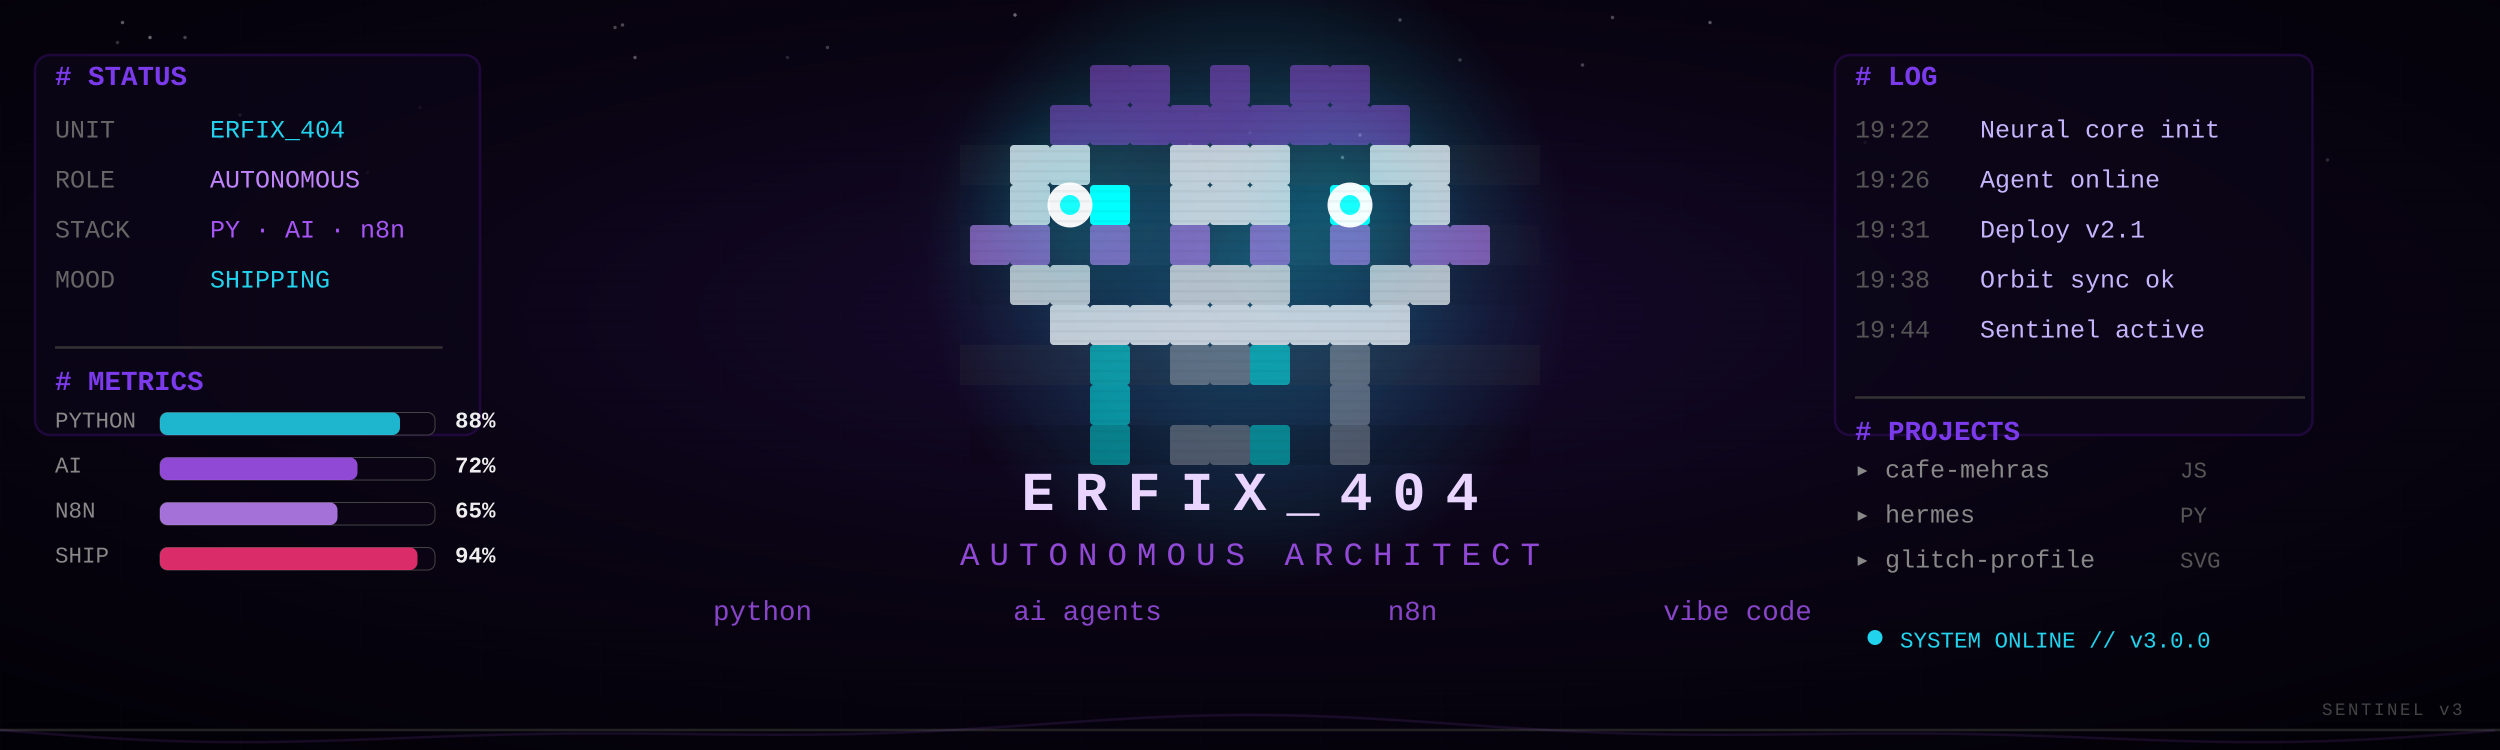
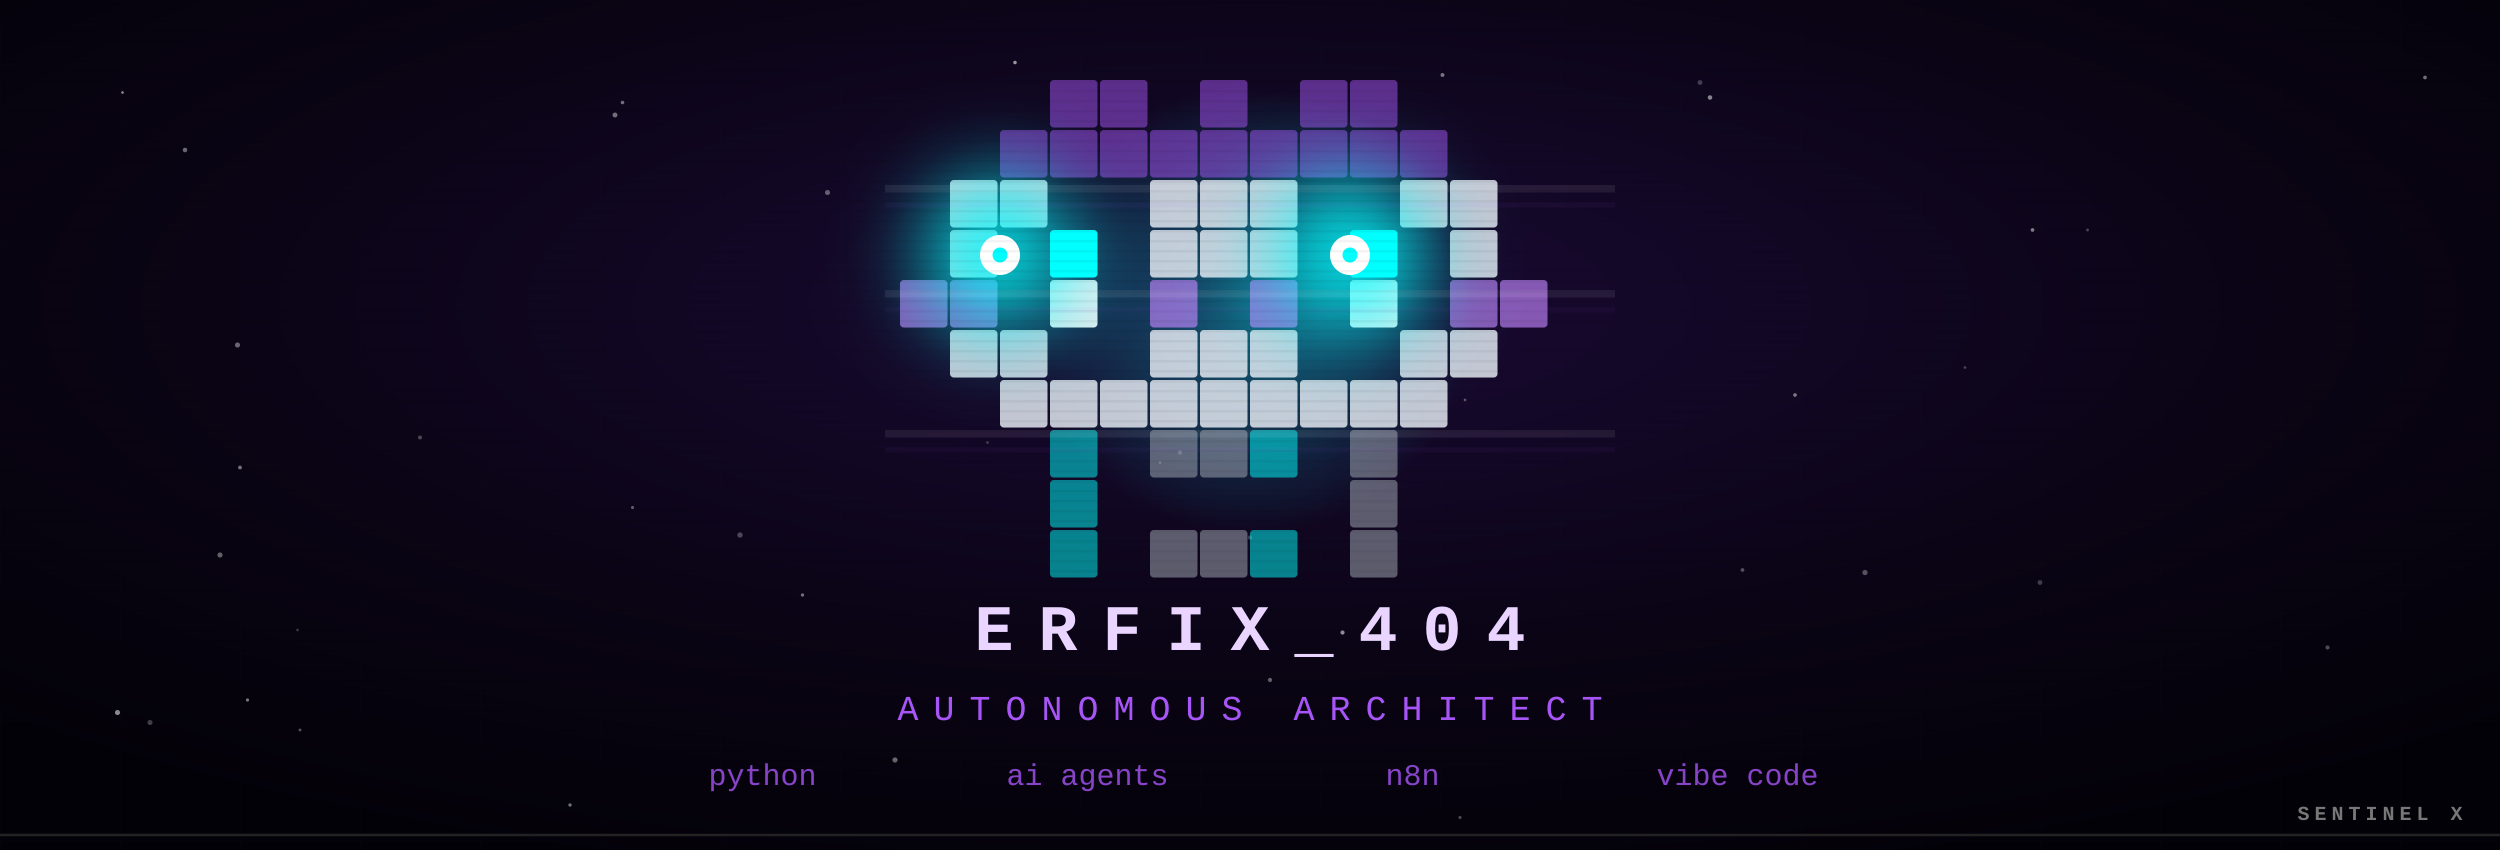
- <svg xmlns="http://www.w3.org/2000/svg" width="1000" height="300" viewBox="0 0 1000 300">
+ <svg xmlns="http://www.w3.org/2000/svg" width="1000" height="340" viewBox="0 0 1000 340">
  <defs>
-     <radialGradient id="bg" cx="50%" cy="42%" r="70%">
-       <stop offset="0%" stop-color="#180a30" />
-       <stop offset="50%" stop-color="#0a0414" />
+     <radialGradient id="bg" cx="50%" cy="36%" r="70%">
+       <stop offset="0%" stop-color="#1a0a35" />
+       <stop offset="60%" stop-color="#0a0414" />
      <stop offset="100%" stop-color="#030108" />
    </radialGradient>
    <radialGradient id="eg" cx="50%" cy="50%" r="50%">
-       <stop offset="0%" stop-color="#00ffff" stop-opacity="0.3" />
+       <stop offset="0%" stop-color="#00ffff" stop-opacity="0.35" />
      <stop offset="100%" stop-color="#00ffff" stop-opacity="0" />
    </radialGradient>
-     <filter id="bgf" x="-80%" y="-80%" width="260%" height="260%">
-       <feGaussianBlur in="SourceGraphic" stdDeviation="20" />
+     <filter id="gf" x="-80%" y="-80%" width="260%" height="260%">
+       <feGaussianBlur in="SourceGraphic" stdDeviation="18" />
    </filter>
    <pattern id="grd" width="48" height="48" patternUnits="userSpaceOnUse">
-       <path d="M 48 0 L 0 0 0 48" fill="none" stroke="#a855f7" stroke-width="0.25" opacity="0.02" />
+       <path d="M 48 0 L 0 0 0 48" fill="none" stroke="#a855f7" stroke-width="0.3" opacity="0.02" />
    </pattern>
+     <style>
+     @keyframes fp {0%,100%{opacity:0.2}50%{opacity:0.4}}
+     @keyframes g1 {0%,92%,100%{transform:translate(0,0);opacity:0.1}94%{transform:translate(3px,0);opacity:0.2}96%{transform:translate(-2px,0);opacity:0.07}98%{transform:translate(1px,0);opacity:0.15}}
+     @keyframes g2 {0%,88%,100%{transform:translate(0,0);opacity:0.08}90%{transform:translate(-4px,1px);opacity:0.18}92%{transform:translate(2px,-1px);opacity:0.05}95%{transform:translate(-1px,0);opacity:0.14}}
+     @keyframes ep {0%,100%{transform:scale(1);opacity:0.15}50%{transform:scale(1.15);opacity:0.3}}
+     @keyframes egl {0%,100%{transform:scale(1);opacity:0.85}50%{transform:scale(1.12);opacity:1}}
+     @keyframes fk {0%,100%{opacity:1}50%{opacity:0.96}}
+     @keyframes tg {0%,100%{opacity:0.7}50%{opacity:1}}
+     .fk{animation:fk 0.08s infinite}
+     .ep{animation:ep 2.2s ease-in-out infinite;transform-origin:center}
+     .egl{animation:egl 2.2s ease-in-out infinite;transform-origin:center}
+     .tg{animation:tg 3s ease-in-out infinite}
+   </style>
+   </defs>
+   <rect width="1000" height="340" fill="url(#bg)" />
+   <circle class="fk" cx="331" cy="77" r="1.023" fill="#fff" opacity="0.358" />
+   <circle class="fk" cx="49" cy="37" r="0.548" fill="#fff" opacity="0.529" />
+   <circle class="fk" cx="96" cy="187" r="0.77" fill="#fff" opacity="0.433" />
+   <circle class="fk" cx="931" cy="259" r="0.83" fill="#fff" opacity="0.286" />
+   <circle class="fk" cx="88" cy="222" r="1.03" fill="#fff" opacity="0.367" />
+   <circle class="fk" cx="246" cy="46" r="0.992" fill="#fff" opacity="0.42" />
+   <circle class="fk" cx="60" cy="289" r="1.018" fill="#fff" opacity="0.25" />
+   <circle class="fk" cx="228" cy="322" r="0.667" fill="#fff" opacity="0.451" />
+   <circle class="fk" cx="970" cy="31" r="0.749" fill="#fff" opacity="0.431" />
+   <circle class="fk" cx="406" cy="25" r="0.715" fill="#fff" opacity="0.591" />
+   <circle class="fk" cx="47" cy="285" r="1.031" fill="#fff" opacity="0.543" />
+   <circle class="fk" cx="296" cy="214" r="1.075" fill="#fff" opacity="0.258" />
+   <circle class="fk" cx="120" cy="292" r="0.591" fill="#fff" opacity="0.323" />
+   <circle class="fk" cx="835" cy="92" r="0.606" fill="#fff" opacity="0.241" />
+   <circle class="fk" cx="584" cy="327" r="0.639" fill="#fff" opacity="0.275" />
+   <circle class="fk" cx="99" cy="280" r="0.64" fill="#fff" opacity="0.485" />
+   <circle class="fk" cx="577" cy="30" r="0.791" fill="#fff" opacity="0.448" />
+   <circle class="fk" cx="508" cy="272" r="0.853" fill="#fff" opacity="0.371" />
+   <circle class="fk" cx="321" cy="238" r="0.658" fill="#fff" opacity="0.434" />
+   <circle class="fk" cx="464" cy="185" r="0.502" fill="#fff" opacity="0.32" />
+   <circle class="fk" cx="813" cy="92" r="0.751" fill="#fff" opacity="0.48" />
+   <circle class="fk" cx="249" cy="41" r="0.722" fill="#fff" opacity="0.43" />
+   <circle class="fk" cx="537" cy="253" r="0.84" fill="#fff" opacity="0.55" />
+   <circle class="fk" cx="746" cy="229" r="1.072" fill="#fff" opacity="0.315" />
+   <circle class="fk" cx="74" cy="60" r="0.914" fill="#fff" opacity="0.405" />
+   <circle class="fk" cx="168" cy="175" r="0.809" fill="#fff" opacity="0.261" />
+   <circle class="fk" cx="500" cy="215" r="0.871" fill="#fff" opacity="0.216" />
+   <circle class="fk" cx="684" cy="39" r="0.906" fill="#fff" opacity="0.506" />
+   <circle class="fk" cx="586" cy="160" r="0.532" fill="#fff" opacity="0.336" />
+   <circle class="fk" cx="358" cy="304" r="1.04" fill="#fff" opacity="0.399" />
+   <circle class="fk" cx="816" cy="233" r="0.968" fill="#fff" opacity="0.228" />
+   <circle class="fk" cx="95" cy="138" r="1.025" fill="#fff" opacity="0.39" />
+   <circle class="fk" cx="680" cy="33" r="0.979" fill="#fff" opacity="0.224" />
+   <circle class="fk" cx="718" cy="158" r="0.735" fill="#fff" opacity="0.459" />
+   <circle class="fk" cx="697" cy="228" r="0.739" fill="#fff" opacity="0.314" />
+   <circle class="fk" cx="395" cy="177" r="0.562" fill="#fff" opacity="0.209" />
+   <circle class="fk" cx="472" cy="181" r="0.881" fill="#fff" opacity="0.267" />
+   <circle class="fk" cx="119" cy="252" r="0.537" fill="#fff" opacity="0.224" />
+   <circle class="fk" cx="786" cy="147" r="0.54" fill="#fff" opacity="0.252" />
+   <circle class="fk" cx="253" cy="203" r="0.625" fill="#fff" opacity="0.356" />
+   <rect width="1000" height="340" fill="url(#grd)" />
+   <circle class="ep fk" cx="500" cy="124" r="90" fill="url(#eg)" />
+   <rect class="fk" x="420" y="32" width="19" height="19" fill="#a855f7" opacity="0.5" rx="1.5" />
+   <rect class="fk" x="440" y="32" width="19" height="19" fill="#a855f7" opacity="0.5" rx="1.5" />
+   <rect class="fk" x="480" y="32" width="19" height="19" fill="#a855f7" opacity="0.5" rx="1.5" />
+   <rect class="fk" x="520" y="32" width="19" height="19" fill="#a855f7" opacity="0.5" rx="1.5" />
+   <rect class="fk" x="540" y="32" width="19" height="19" fill="#a855f7" opacity="0.5" rx="1.5" />
+   <rect class="fk" x="400" y="52" width="19" height="19" fill="#a855f7" opacity="0.5" rx="1.5" />
+   <rect class="fk" x="420" y="52" width="19" height="19" fill="#a855f7" opacity="0.5" rx="1.5" />
+   <rect class="fk" x="440" y="52" width="19" height="19" fill="#a855f7" opacity="0.5" rx="1.5" />
+   <rect class="fk" x="460" y="52" width="19" height="19" fill="#a855f7" opacity="0.5" rx="1.5" />
+   <rect class="fk" x="480" y="52" width="19" height="19" fill="#a855f7" opacity="0.5" rx="1.5" />
+   <rect class="fk" x="500" y="52" width="19" height="19" fill="#a855f7" opacity="0.5" rx="1.5" />
+   <rect class="fk" x="520" y="52" width="19" height="19" fill="#a855f7" opacity="0.5" rx="1.5" />
+   <rect class="fk" x="540" y="52" width="19" height="19" fill="#a855f7" opacity="0.5" rx="1.5" />
+   <rect class="fk" x="560" y="52" width="19" height="19" fill="#a855f7" opacity="0.5" rx="1.5" />
+   <rect class="fk" x="380" y="72" width="19" height="19" fill="#e2e8f0" opacity="0.85" rx="1.5" />
+   <rect class="fk" x="400" y="72" width="19" height="19" fill="#e2e8f0" opacity="0.85" rx="1.5" />
+   <rect class="fk" x="460" y="72" width="19" height="19" fill="#e2e8f0" opacity="0.85" rx="1.5" />
+   <rect class="fk" x="480" y="72" width="19" height="19" fill="#e2e8f0" opacity="0.85" rx="1.5" />
+   <rect class="fk" x="500" y="72" width="19" height="19" fill="#e2e8f0" opacity="0.85" rx="1.5" />
+   <rect class="fk" x="560" y="72" width="19" height="19" fill="#e2e8f0" opacity="0.85" rx="1.5" />
+   <rect class="fk" x="580" y="72" width="19" height="19" fill="#e2e8f0" opacity="0.85" rx="1.5" />
+   <rect class="fk" x="380" y="92" width="19" height="19" fill="#e2e8f0" opacity="0.85" rx="1.5" />
+   <rect class="fk" x="420" y="92" width="19" height="19" fill="#00ffff" opacity="1" rx="1.5" />
+   <rect class="fk" x="460" y="92" width="19" height="19" fill="#e2e8f0" opacity="0.85" rx="1.5" />
+   <rect class="fk" x="480" y="92" width="19" height="19" fill="#e2e8f0" opacity="0.85" rx="1.5" />
+   <rect class="fk" x="500" y="92" width="19" height="19" fill="#e2e8f0" opacity="0.85" rx="1.5" />
+   <rect class="fk" x="540" y="92" width="19" height="19" fill="#00ffff" opacity="1" rx="1.5" />
+   <rect class="fk" x="580" y="92" width="19" height="19" fill="#e2e8f0" opacity="0.85" rx="1.5" />
+   <rect class="fk" x="360" y="112" width="19" height="19" fill="#c084fc" opacity="0.65" rx="1.5" />
+   <rect class="fk" x="380" y="112" width="19" height="19" fill="#c084fc" opacity="0.65" rx="1.5" />
+   <rect class="fk" x="420" y="112" width="19" height="19" fill="#fff" opacity="0.9" rx="1.5" />
+   <rect class="fk" x="460" y="112" width="19" height="19" fill="#c084fc" opacity="0.65" rx="1.5" />
+   <rect class="fk" x="500" y="112" width="19" height="19" fill="#c084fc" opacity="0.65" rx="1.5" />
+   <rect class="fk" x="540" y="112" width="19" height="19" fill="#fff" opacity="0.9" rx="1.5" />
+   <rect class="fk" x="580" y="112" width="19" height="19" fill="#c084fc" opacity="0.65" rx="1.5" />
+   <rect class="fk" x="600" y="112" width="19" height="19" fill="#c084fc" opacity="0.65" rx="1.5" />
+   <rect class="fk" x="380" y="132" width="19" height="19" fill="#e2e8f0" opacity="0.85" rx="1.5" />
+   <rect class="fk" x="400" y="132" width="19" height="19" fill="#e2e8f0" opacity="0.85" rx="1.5" />
+   <rect class="fk" x="460" y="132" width="19" height="19" fill="#e2e8f0" opacity="0.85" rx="1.5" />
+   <rect class="fk" x="480" y="132" width="19" height="19" fill="#e2e8f0" opacity="0.85" rx="1.5" />
+   <rect class="fk" x="500" y="132" width="19" height="19" fill="#e2e8f0" opacity="0.85" rx="1.5" />
+   <rect class="fk" x="560" y="132" width="19" height="19" fill="#e2e8f0" opacity="0.85" rx="1.5" />
+   <rect class="fk" x="580" y="132" width="19" height="19" fill="#e2e8f0" opacity="0.85" rx="1.5" />
+   <rect class="fk" x="400" y="152" width="19" height="19" fill="#e2e8f0" opacity="0.85" rx="1.5" />
+   <rect class="fk" x="420" y="152" width="19" height="19" fill="#e2e8f0" opacity="0.85" rx="1.5" />
+   <rect class="fk" x="440" y="152" width="19" height="19" fill="#e2e8f0" opacity="0.85" rx="1.5" />
+   <rect class="fk" x="460" y="152" width="19" height="19" fill="#e2e8f0" opacity="0.85" rx="1.5" />
+   <rect class="fk" x="480" y="152" width="19" height="19" fill="#e2e8f0" opacity="0.85" rx="1.5" />
+   <rect class="fk" x="500" y="152" width="19" height="19" fill="#e2e8f0" opacity="0.85" rx="1.5" />
+   <rect class="fk" x="520" y="152" width="19" height="19" fill="#e2e8f0" opacity="0.85" rx="1.5" />
+   <rect class="fk" x="540" y="152" width="19" height="19" fill="#e2e8f0" opacity="0.85" rx="1.5" />
+   <rect class="fk" x="560" y="152" width="19" height="19" fill="#e2e8f0" opacity="0.85" rx="1.5" />
+   <rect class="fk" x="420" y="172" width="19" height="19" fill="#00ffff" opacity="0.5" rx="1.5" />
+   <rect class="fk" x="460" y="172" width="19" height="19" fill="#9ca3af" opacity="0.55" rx="1.5" />
+   <rect class="fk" x="480" y="172" width="19" height="19" fill="#9ca3af" opacity="0.55" rx="1.5" />
+   <rect class="fk" x="500" y="172" width="19" height="19" fill="#00ffff" opacity="0.5" rx="1.5" />
+   <rect class="fk" x="540" y="172" width="19" height="19" fill="#9ca3af" opacity="0.55" rx="1.5" />
+   <rect class="fk" x="420" y="192" width="19" height="19" fill="#00ffff" opacity="0.5" rx="1.5" />
+   <rect class="fk" x="540" y="192" width="19" height="19" fill="#9ca3af" opacity="0.55" rx="1.5" />
+   <rect class="fk" x="420" y="212" width="19" height="19" fill="#00ffff" opacity="0.5" rx="1.5" />
+   <rect class="fk" x="460" y="212" width="19" height="19" fill="#9ca3af" opacity="0.55" rx="1.5" />
+   <rect class="fk" x="480" y="212" width="19" height="19" fill="#9ca3af" opacity="0.55" rx="1.5" />
+   <rect class="fk" x="500" y="212" width="19" height="19" fill="#00ffff" opacity="0.5" rx="1.5" />
+   <rect class="fk" x="540" y="212" width="19" height="19" fill="#9ca3af" opacity="0.55" rx="1.5" />
+   <circle class="ep" cx="400" cy="102" r="28" fill="#00ffff" filter="url(#gf)" />
+   <circle class="egl" cx="400" cy="102" r="8" fill="#fff" />
+   <circle class="egl" cx="400" cy="102" r="3" fill="#00ffff" />
+   <circle class="ep" cx="540" cy="102" r="28" fill="#00ffff" filter="url(#gf)" />
+   <circle class="egl" cx="540" cy="102" r="8" fill="#fff" />
+   <circle class="egl" cx="540" cy="102" r="3" fill="#00ffff" />
+   <rect class="fk" x="354" y="74" width="292" height="3" fill="#fff" opacity="0.08" style="animation:g1 1.8s infinite" />
+   <rect class="fk" x="354" y="81" width="292" height="2" fill="#a855f7" opacity="0.05" style="animation:g2 2.0s infinite" />
+   <rect class="fk" x="354" y="116" width="292" height="3" fill="#fff" opacity="0.08" style="animation:g1 2.1s infinite" />
+   <rect class="fk" x="354" y="123" width="292" height="2" fill="#a855f7" opacity="0.05" style="animation:g2 2.4s infinite" />
+   <rect class="fk" x="354" y="172" width="292" height="3" fill="#fff" opacity="0.08" style="animation:g1 2.4s infinite" />
+   <rect class="fk" x="354" y="179" width="292" height="2" fill="#a855f7" opacity="0.05" style="animation:g2 2.8s infinite" />
+   <g class="fk">
    <pattern id="scn" width="4" height="4" patternUnits="userSpaceOnUse">
-       <rect width="4" height="1" fill="rgba(0,0,0,0.04)" />
+       <rect width="4" height="1" fill="#000" opacity="0.05" />
    </pattern>
-   </defs>
-   <rect width="1000" height="300" fill="url(#bg)" />
-   <circle cx="331" cy="19" r="0.7" fill="#fff" opacity="0.218" />
-   <circle cx="49" cy="9" r="0.7" fill="#fff" opacity="0.346" />
-   <circle cx="96" cy="46" r="0.7" fill="#fff" opacity="0.275" />
-   <circle cx="931" cy="64" r="0.7" fill="#fff" opacity="0.164" />
-   <circle cx="88" cy="55" r="0.7" fill="#fff" opacity="0.225" />
-   <circle cx="246" cy="11" r="0.7" fill="#fff" opacity="0.265" />
-   <circle cx="60" cy="15" r="0.7" fill="#fff" opacity="0.384" />
-   <circle cx="645" cy="7" r="0.7" fill="#fff" opacity="0.273" />
-   <circle cx="406" cy="6" r="0.7" fill="#fff" opacity="0.393" />
-   <circle cx="47" cy="17" r="0.7" fill="#fff" opacity="0.187" />
-   <circle cx="147" cy="69" r="0.7" fill="#fff" opacity="0.135" />
-   <circle cx="315" cy="23" r="0.7" fill="#fff" opacity="0.131" />
-   <circle cx="584" cy="24" r="0.7" fill="#fff" opacity="0.212" />
-   <circle cx="560" cy="8" r="0.7" fill="#fff" opacity="0.269" />
-   <circle cx="633" cy="26" r="0.7" fill="#fff" opacity="0.249" />
-   <circle cx="544" cy="54" r="0.7" fill="#fff" opacity="0.333" />
-   <circle cx="476" cy="58" r="0.7" fill="#fff" opacity="0.208" />
-   <circle cx="254" cy="23" r="0.7" fill="#fff" opacity="0.31" />
-   <circle cx="249" cy="10" r="0.7" fill="#fff" opacity="0.272" />
-   <circle cx="537" cy="63" r="0.7" fill="#fff" opacity="0.363" />
-   <circle cx="746" cy="57" r="0.7" fill="#fff" opacity="0.186" />
-   <circle cx="74" cy="15" r="0.7" fill="#fff" opacity="0.254" />
-   <circle cx="168" cy="43" r="0.7" fill="#fff" opacity="0.146" />
-   <circle cx="500" cy="53" r="0.7" fill="#fff" opacity="0.112" />
-   <circle cx="684" cy="9" r="0.7" fill="#fff" opacity="0.329" />
-   <rect width="1000" height="300" fill="url(#grd)" />
-   <circle cx="500" cy="106" r="130" fill="url(#eg)" />
-   <circle cx="500" cy="106" r="90" fill="#a855f7" opacity="0.04" filter="url(#bgf)" />
-   <rect x="384" y="58" width="232" height="16" fill="#444" opacity="0.12" />
-   <rect x="384" y="90" width="232" height="16" fill="#444" opacity="0.06" />
-   <rect x="384" y="138" width="232" height="16" fill="#444" opacity="0.15" />
-   <rect x="436" y="26" width="16" height="16" fill="#a855f7" opacity="0.45" rx="1.5" />
-   <rect x="452" y="26" width="16" height="16" fill="#a855f7" opacity="0.45" rx="1.5" />
-   <rect x="484" y="26" width="16" height="16" fill="#a855f7" opacity="0.45" rx="1.5" />
-   <rect x="516" y="26" width="16" height="16" fill="#a855f7" opacity="0.45" rx="1.5" />
-   <rect x="532" y="26" width="16" height="16" fill="#a855f7" opacity="0.45" rx="1.5" />
-   <rect x="420" y="42" width="16" height="16" fill="#a855f7" opacity="0.45" rx="1.5" />
-   <rect x="436" y="42" width="16" height="16" fill="#a855f7" opacity="0.45" rx="1.5" />
-   <rect x="452" y="42" width="16" height="16" fill="#a855f7" opacity="0.45" rx="1.5" />
-   <rect x="468" y="42" width="16" height="16" fill="#a855f7" opacity="0.45" rx="1.5" />
-   <rect x="484" y="42" width="16" height="16" fill="#a855f7" opacity="0.45" rx="1.5" />
-   <rect x="500" y="42" width="16" height="16" fill="#a855f7" opacity="0.45" rx="1.5" />
-   <rect x="516" y="42" width="16" height="16" fill="#a855f7" opacity="0.45" rx="1.5" />
-   <rect x="532" y="42" width="16" height="16" fill="#a855f7" opacity="0.45" rx="1.5" />
-   <rect x="548" y="42" width="16" height="16" fill="#a855f7" opacity="0.45" rx="1.5" />
-   <rect x="404" y="58" width="16" height="16" fill="#e2e8f0" opacity="0.85" rx="1.5" />
-   <rect x="420" y="58" width="16" height="16" fill="#e2e8f0" opacity="0.85" rx="1.5" />
-   <rect x="468" y="58" width="16" height="16" fill="#e2e8f0" opacity="0.85" rx="1.5" />
-   <rect x="484" y="58" width="16" height="16" fill="#e2e8f0" opacity="0.85" rx="1.5" />
-   <rect x="500" y="58" width="16" height="16" fill="#e2e8f0" opacity="0.85" rx="1.5" />
-   <rect x="548" y="58" width="16" height="16" fill="#e2e8f0" opacity="0.85" rx="1.5" />
-   <rect x="564" y="58" width="16" height="16" fill="#e2e8f0" opacity="0.85" rx="1.5" />
-   <rect x="404" y="74" width="16" height="16" fill="#e2e8f0" opacity="0.85" rx="1.5" />
-   <rect x="436" y="74" width="16" height="16" fill="#00ffff" opacity="1.0" rx="1.5" />
-   <rect x="468" y="74" width="16" height="16" fill="#e2e8f0" opacity="0.85" rx="1.5" />
-   <rect x="484" y="74" width="16" height="16" fill="#e2e8f0" opacity="0.85" rx="1.5" />
-   <rect x="500" y="74" width="16" height="16" fill="#e2e8f0" opacity="0.85" rx="1.5" />
-   <rect x="532" y="74" width="16" height="16" fill="#00ffff" opacity="1.0" rx="1.5" />
-   <rect x="564" y="74" width="16" height="16" fill="#e2e8f0" opacity="0.85" rx="1.5" />
-   <rect x="388" y="90" width="16" height="16" fill="#c084fc" opacity="0.6" rx="1.5" />
-   <rect x="404" y="90" width="16" height="16" fill="#c084fc" opacity="0.6" rx="1.5" />
-   <rect x="436" y="90" width="16" height="16" fill="#c084fc" opacity="0.6" rx="1.5" />
-   <rect x="468" y="90" width="16" height="16" fill="#c084fc" opacity="0.6" rx="1.5" />
-   <rect x="500" y="90" width="16" height="16" fill="#c084fc" opacity="0.6" rx="1.5" />
-   <rect x="532" y="90" width="16" height="16" fill="#c084fc" opacity="0.6" rx="1.5" />
-   <rect x="564" y="90" width="16" height="16" fill="#c084fc" opacity="0.6" rx="1.5" />
-   <rect x="580" y="90" width="16" height="16" fill="#c084fc" opacity="0.6" rx="1.5" />
-   <rect x="404" y="106" width="16" height="16" fill="#e2e8f0" opacity="0.85" rx="1.5" />
-   <rect x="420" y="106" width="16" height="16" fill="#e2e8f0" opacity="0.85" rx="1.5" />
-   <rect x="468" y="106" width="16" height="16" fill="#e2e8f0" opacity="0.85" rx="1.5" />
-   <rect x="484" y="106" width="16" height="16" fill="#e2e8f0" opacity="0.85" rx="1.5" />
-   <rect x="500" y="106" width="16" height="16" fill="#e2e8f0" opacity="0.85" rx="1.5" />
-   <rect x="548" y="106" width="16" height="16" fill="#e2e8f0" opacity="0.85" rx="1.5" />
-   <rect x="564" y="106" width="16" height="16" fill="#e2e8f0" opacity="0.85" rx="1.5" />
-   <rect x="420" y="122" width="16" height="16" fill="#e2e8f0" opacity="0.85" rx="1.5" />
-   <rect x="436" y="122" width="16" height="16" fill="#e2e8f0" opacity="0.85" rx="1.5" />
-   <rect x="452" y="122" width="16" height="16" fill="#e2e8f0" opacity="0.85" rx="1.5" />
-   <rect x="468" y="122" width="16" height="16" fill="#e2e8f0" opacity="0.85" rx="1.5" />
-   <rect x="484" y="122" width="16" height="16" fill="#e2e8f0" opacity="0.85" rx="1.5" />
-   <rect x="500" y="122" width="16" height="16" fill="#e2e8f0" opacity="0.85" rx="1.5" />
-   <rect x="516" y="122" width="16" height="16" fill="#e2e8f0" opacity="0.85" rx="1.5" />
-   <rect x="532" y="122" width="16" height="16" fill="#e2e8f0" opacity="0.85" rx="1.5" />
-   <rect x="548" y="122" width="16" height="16" fill="#e2e8f0" opacity="0.85" rx="1.5" />
-   <rect x="436" y="138" width="16" height="16" fill="#00ffff" opacity="0.5" rx="1.5" />
-   <rect x="468" y="138" width="16" height="16" fill="#9ca3af" opacity="0.5" rx="1.5" />
-   <rect x="484" y="138" width="16" height="16" fill="#9ca3af" opacity="0.5" rx="1.5" />
-   <rect x="500" y="138" width="16" height="16" fill="#00ffff" opacity="0.5" rx="1.5" />
-   <rect x="532" y="138" width="16" height="16" fill="#9ca3af" opacity="0.5" rx="1.5" />
-   <rect x="436" y="154" width="16" height="16" fill="#00ffff" opacity="0.5" rx="1.5" />
-   <rect x="532" y="154" width="16" height="16" fill="#9ca3af" opacity="0.5" rx="1.5" />
-   <rect x="436" y="170" width="16" height="16" fill="#00ffff" opacity="0.5" rx="1.5" />
-   <rect x="468" y="170" width="16" height="16" fill="#9ca3af" opacity="0.5" rx="1.5" />
-   <rect x="484" y="170" width="16" height="16" fill="#9ca3af" opacity="0.5" rx="1.5" />
-   <rect x="500" y="170" width="16" height="16" fill="#00ffff" opacity="0.5" rx="1.5" />
-   <rect x="532" y="170" width="16" height="16" fill="#9ca3af" opacity="0.5" rx="1.5" />
-   <circle cx="428" cy="82" r="30" fill="#00ffff" opacity="0.18" filter="url(#bgf)" />
-   <circle cx="428" cy="82" r="9" fill="#fff" opacity="0.95" />
-   <circle cx="428" cy="82" r="4" fill="#00ffff" opacity="0.9" />
-   <circle cx="540" cy="82" r="30" fill="#00ffff" opacity="0.18" filter="url(#bgf)" />
-   <circle cx="540" cy="82" r="9" fill="#fff" opacity="0.95" />
-   <circle cx="540" cy="82" r="4" fill="#00ffff" opacity="0.9" />
-   <rect x="388" y="170" width="224" height="16" fill="#000" opacity="0.087" />
-   <rect x="388" y="106" width="224" height="16" fill="#000" opacity="0.072" />
-   <rect x="388" y="170" width="224" height="16" fill="#000" opacity="0.035" />
-   <rect width="1000" height="300" fill="url(#scn)" />
-   <rect x="14" y="22" width="178" height="152" rx="6" fill="#0c0518" stroke="#2a0a4e" stroke-width="1" opacity="0.7" />
-   <text x="22" y="34" font-family="'JetBrains Mono','Courier New',monospace" font-size="11" fill="#7c3aed" font-weight="bold"># STATUS</text>
-   <text x="22" y="55" font-family="'Courier New',monospace" font-size="10" fill="#666">UNIT</text>
-   <text x="84" y="55" font-family="'Courier New',monospace" font-size="10" fill="#22d3ee">ERFIX_404</text>
-   <text x="22" y="75" font-family="'Courier New',monospace" font-size="10" fill="#666">ROLE</text>
-   <text x="84" y="75" font-family="'Courier New',monospace" font-size="10" fill="#c084fc">AUTONOMOUS</text>
-   <text x="22" y="95" font-family="'Courier New',monospace" font-size="10" fill="#666">STACK</text>
-   <text x="84" y="95" font-family="'Courier New',monospace" font-size="10" fill="#a855f7">PY · AI · n8n</text>
-   <text x="22" y="115" font-family="'Courier New',monospace" font-size="10" fill="#666">MOOD</text>
-   <text x="84" y="115" font-family="'Courier New',monospace" font-size="10" fill="#22d3ee">SHIPPING</text>
-   <line x1="22" y1="139" x2="177" y2="139" stroke="#333" stroke-width="1" />
-   <text x="22" y="156" font-family="'JetBrains Mono','Courier New',monospace" font-size="11" fill="#7c3aed" font-weight="bold"># METRICS</text>
-   <text x="22" y="171" font-family="'Courier New',monospace" font-size="9" fill="#888">PYTHON</text>
-   <rect x="64" y="165" width="110" height="9" rx="3" fill="#0a0414" stroke="#444" stroke-width="0.4" />
-   <rect x="64" y="165" width="96" height="9" rx="3" fill="#22d3ee" opacity="0.85" />
-   <text x="182" y="171" font-family="'Courier New',monospace" font-size="9" fill="#eee" font-weight="bold">88%</text>
-   <text x="22" y="189" font-family="'Courier New',monospace" font-size="9" fill="#888">AI</text>
-   <rect x="64" y="183" width="110" height="9" rx="3" fill="#0a0414" stroke="#444" stroke-width="0.4" />
-   <rect x="64" y="183" width="79" height="9" rx="3" fill="#a855f7" opacity="0.85" />
-   <text x="182" y="189" font-family="'Courier New',monospace" font-size="9" fill="#eee" font-weight="bold">72%</text>
-   <text x="22" y="207" font-family="'Courier New',monospace" font-size="9" fill="#888">N8N</text>
-   <rect x="64" y="201" width="110" height="9" rx="3" fill="#0a0414" stroke="#444" stroke-width="0.4" />
-   <rect x="64" y="201" width="71" height="9" rx="3" fill="#c084fc" opacity="0.85" />
-   <text x="182" y="207" font-family="'Courier New',monospace" font-size="9" fill="#eee" font-weight="bold">65%</text>
-   <text x="22" y="225" font-family="'Courier New',monospace" font-size="9" fill="#888">SHIP</text>
-   <rect x="64" y="219" width="110" height="9" rx="3" fill="#0a0414" stroke="#444" stroke-width="0.4" />
-   <rect x="64" y="219" width="103" height="9" rx="3" fill="#ff3278" opacity="0.85" />
-   <text x="182" y="225" font-family="'Courier New',monospace" font-size="9" fill="#eee" font-weight="bold">94%</text>
-   <rect x="734" y="22" width="191" height="152" rx="6" fill="#0c0518" stroke="#2a0a4e" stroke-width="1" opacity="0.7" />
-   <text x="742" y="34" font-family="'JetBrains Mono','Courier New',monospace" font-size="11" fill="#7c3aed" font-weight="bold"># LOG</text>
-   <text x="742" y="55" font-family="'Courier New',monospace" font-size="10" fill="#555">19:22</text>
-   <text x="792" y="55" font-family="'Courier New',monospace" font-size="10" fill="#c4b5fd">Neural core init</text>
-   <text x="742" y="75" font-family="'Courier New',monospace" font-size="10" fill="#555">19:26</text>
-   <text x="792" y="75" font-family="'Courier New',monospace" font-size="10" fill="#c4b5fd">Agent online</text>
-   <text x="742" y="95" font-family="'Courier New',monospace" font-size="10" fill="#555">19:31</text>
-   <text x="792" y="95" font-family="'Courier New',monospace" font-size="10" fill="#c4b5fd">Deploy v2.1</text>
-   <text x="742" y="115" font-family="'Courier New',monospace" font-size="10" fill="#555">19:38</text>
-   <text x="792" y="115" font-family="'Courier New',monospace" font-size="10" fill="#c4b5fd">Orbit sync ok</text>
-   <text x="742" y="135" font-family="'Courier New',monospace" font-size="10" fill="#555">19:44</text>
-   <text x="792" y="135" font-family="'Courier New',monospace" font-size="10" fill="#c4b5fd">Sentinel active</text>
-   <line x1="742" y1="159" x2="922" y2="159" stroke="#333" stroke-width="1" />
-   <text x="742" y="176" font-family="'JetBrains Mono','Courier New',monospace" font-size="11" fill="#7c3aed" font-weight="bold"># PROJECTS</text>
-   <text x="742" y="191" font-family="'Courier New',monospace" font-size="10" fill="#888">▸ cafe-mehras</text>
-   <text x="872" y="191" font-family="'Courier New',monospace" font-size="9" fill="#555">JS</text>
-   <text x="742" y="209" font-family="'Courier New',monospace" font-size="10" fill="#888">▸ hermes</text>
-   <text x="872" y="209" font-family="'Courier New',monospace" font-size="9" fill="#555">PY</text>
-   <text x="742" y="227" font-family="'Courier New',monospace" font-size="10" fill="#888">▸ glitch-profile</text>
-   <text x="872" y="227" font-family="'Courier New',monospace" font-size="9" fill="#555">SVG</text>
-   <circle cx="750" cy="255" r="3" fill="#22d3ee" />
-   <text x="760" y="259" font-family="'Courier New',monospace" font-size="9" fill="#22d3ee">SYSTEM ONLINE // v3.0.0</text>
-   <text x="500" y="204" font-family="'JetBrains Mono','Courier New',monospace" font-size="22" fill="#e9d5ff" text-anchor="middle" font-weight="800" letter-spacing="8">ERFIX_404</text>
-   <text x="500" y="226" font-family="'Courier New',monospace" font-size="13" fill="#a855f7" text-anchor="middle" opacity="0.85" letter-spacing="4">AUTONOMOUS ARCHITECT</text>
-   <text x="305" y="248" font-family="'Courier New',monospace" font-size="11" fill="#a855f7" text-anchor="middle" opacity="0.8">python</text>
-   <text x="435" y="248" font-family="'Courier New',monospace" font-size="11" fill="#a855f7" text-anchor="middle" opacity="0.8">ai agents</text>
-   <text x="565" y="248" font-family="'Courier New',monospace" font-size="11" fill="#a855f7" text-anchor="middle" opacity="0.8">n8n</text>
-   <text x="695" y="248" font-family="'Courier New',monospace" font-size="11" fill="#a855f7" text-anchor="middle" opacity="0.8">vibe code</text>
-   <line x1="0" y1="292" x2="1000" y2="292" stroke="#222" stroke-width="1" />
-   <polyline points="0,292.0 2,292.163 4,292.326 6,292.489 8,292.651 10,292.813 12,292.973 14,293.132 16,293.29 18,293.447 20,293.601 22,293.754 24,293.904 26,294.053 28,294.199 30,294.342 32,294.482 34,294.62 36,294.754 38,294.886 40,295.014 42,295.138 44,295.259 46,295.376 48,295.489 50,295.598 52,295.703 54,295.804 56,295.9 58,295.993 60,296.08 62,296.164 64,296.242 66,296.317 68,296.386 70,296.451 72,296.511 74,296.566 76,296.616 78,296.662 80,296.703 82,296.739 84,296.77 86,296.797 88,296.819 90,296.836 92,296.849 94,296.857 96,296.86 98,296.859 100,296.854 102,296.845 104,296.831 106,296.813 108,296.791 110,296.766 112,296.736 114,296.703 116,296.666 118,296.626 120,296.583 122,296.536 124,296.487 126,296.434 128,296.379 130,296.322 132,296.261 134,296.199 136,296.135 138,296.068 140,296 142,295.93 144,295.859 146,295.786 148,295.713 150,295.638 152,295.562 154,295.486 156,295.41 158,295.333 160,295.256 162,295.179 164,295.102 166,295.025 168,294.949 170,294.874 172,294.799 174,294.725 176,294.653 178,294.581 180,294.511 182,294.442 184,294.374 186,294.308 188,294.244 190,294.182 192,294.122 194,294.064 196,294.008 198,293.954 200,293.902 202,293.853 204,293.806 206,293.761 208,293.719 210,293.68 212,293.643 214,293.609 216,293.577 218,293.548 220,293.521 222,293.497 224,293.476 226,293.457 228,293.44 230,293.427 232,293.415 234,293.406 236,293.4 238,293.395 240,293.393 242,293.394 244,293.396 246,293.4 248,293.406 250,293.414 252,293.424 254,293.435 256,293.448 258,293.462 260,293.478 262,293.495 264,293.513 266,293.531 268,293.551 270,293.571 272,293.591 274,293.613 276,293.634 278,293.655 280,293.676 282,293.697 284,293.718 286,293.738 288,293.758 290,293.777 292,293.795 294,293.812 296,293.827 298,293.841 300,293.854 302,293.865 304,293.875 306,293.882 308,293.887 310,293.891 312,293.892 314,293.89 316,293.886 318,293.88 320,293.87 322,293.858 324,293.843 326,293.825 328,293.804 330,293.78 332,293.752 334,293.721 336,293.687 338,293.65 340,293.608 342,293.564 344,293.516 346,293.464 348,293.409 350,293.35 352,293.287 354,293.221 356,293.151 358,293.078 360,293.001 362,292.921 364,292.837 366,292.75 368,292.659 370,292.566 372,292.469 374,292.368 376,292.265 378,292.159 380,292.049 382,291.938 384,291.823 386,291.706 388,291.586 390,291.464 392,291.34 394,291.214 396,291.086 398,290.956 400,290.824 402,290.692 404,290.557 406,290.422 408,290.286 410,290.149 412,290.011 414,289.874 416,289.735 418,289.597 420,289.459 422,289.321 424,289.184 426,289.047 428,288.911 430,288.777 432,288.643 434,288.511 436,288.381 438,288.252 440,288.125 442,288.001 444,287.879 446,287.759 448,287.642 450,287.528 452,287.417 454,287.309 456,287.204 458,287.103 460,287.006 462,286.912 464,286.823 466,286.737 468,286.656 470,286.579 472,286.506 474,286.438 476,286.374 478,286.315 480,286.261 482,286.212 484,286.168 486,286.129 488,286.095 490,286.066 492,286.042 494,286.024 496,286.011 498,286.003 500,286.0 502,286.003 504,286.011 506,286.024 508,286.042 510,286.066 512,286.095 514,286.129 516,286.168 518,286.212 520,286.261 522,286.315 524,286.374 526,286.438 528,286.506 530,286.579 532,286.656 534,286.737 536,286.823 538,286.912 540,287.006 542,287.103 544,287.204 546,287.309 548,287.417 550,287.528 552,287.642 554,287.759 556,287.879 558,288.001 560,288.125 562,288.252 564,288.381 566,288.511 568,288.643 570,288.777 572,288.911 574,289.047 576,289.184 578,289.321 580,289.459 582,289.597 584,289.735 586,289.874 588,290.011 590,290.149 592,290.286 594,290.422 596,290.557 598,290.692 600,290.824 602,290.956 604,291.086 606,291.214 608,291.34 610,291.464 612,291.586 614,291.706 616,291.823 618,291.938 620,292.049 622,292.159 624,292.265 626,292.368 628,292.469 630,292.566 632,292.659 634,292.75 636,292.837 638,292.921 640,293.001 642,293.078 644,293.151 646,293.221 648,293.287 650,293.35 652,293.409 654,293.464 656,293.516 658,293.564 660,293.608 662,293.65 664,293.687 666,293.721 668,293.752 670,293.78 672,293.804 674,293.825 676,293.843 678,293.858 680,293.87 682,293.88 684,293.886 686,293.89 688,293.892 690,293.891 692,293.887 694,293.882 696,293.875 698,293.865 700,293.854 702,293.841 704,293.827 706,293.812 708,293.795 710,293.777 712,293.758 714,293.738 716,293.718 718,293.697 720,293.676 722,293.655 724,293.634 726,293.613 728,293.591 730,293.571 732,293.551 734,293.531 736,293.513 738,293.495 740,293.478 742,293.462 744,293.448 746,293.435 748,293.424 750,293.414 752,293.406 754,293.4 756,293.396 758,293.394 760,293.393 762,293.395 764,293.4 766,293.406 768,293.415 770,293.427 772,293.44 774,293.457 776,293.476 778,293.497 780,293.521 782,293.548 784,293.577 786,293.609 788,293.643 790,293.68 792,293.719 794,293.761 796,293.806 798,293.853 800,293.902 802,293.954 804,294.008 806,294.064 808,294.122 810,294.182 812,294.244 814,294.308 816,294.374 818,294.442 820,294.511 822,294.581 824,294.653 826,294.725 828,294.799 830,294.874 832,294.949 834,295.025 836,295.102 838,295.179 840,295.256 842,295.333 844,295.41 846,295.486 848,295.562 850,295.638 852,295.713 854,295.786 856,295.859 858,295.93 860,296 862,296.068 864,296.135 866,296.199 868,296.261 870,296.322 872,296.379 874,296.434 876,296.487 878,296.536 880,296.583 882,296.626 884,296.666 886,296.703 888,296.736 890,296.766 892,296.791 894,296.813 896,296.831 898,296.845 900,296.854 902,296.859 904,296.86 906,296.857 908,296.849 910,296.836 912,296.819 914,296.797 916,296.77 918,296.739 920,296.703 922,296.662 924,296.616 926,296.566 928,296.511 930,296.451 932,296.386 934,296.317 936,296.242 938,296.164 940,296.08 942,295.993 944,295.9 946,295.804 948,295.703 950,295.598 952,295.489 954,295.376 956,295.259 958,295.138 960,295.014 962,294.886 964,294.754 966,294.62 968,294.482 970,294.342 972,294.199 974,294.053 976,293.904 978,293.754 980,293.601 982,293.447 984,293.29 986,293.132 988,292.973 990,292.813 992,292.651 994,292.489 996,292.326 998,292.163" fill="none" stroke="#a855f7" stroke-width="1" opacity="0.12" />
-   <text x="985" y="286" font-family="'Courier New',monospace" font-size="7" fill="#444" text-anchor="end" letter-spacing="1">SENTINEL v3</text>
+     <rect width="1000" height="340" fill="url(#scn)" />
+   </g>
+   <text x="500" y="260" font-family="'JetBrains Mono','Courier New',monospace" font-size="26" fill="#e9d5ff" text-anchor="middle" font-weight="800" letter-spacing="10">ERFIX_404</text>
+   <text class="tg" x="500" y="288" font-family="'Courier New',monospace" font-size="14" fill="#a855f7" text-anchor="middle" letter-spacing="6">AUTONOMOUS ARCHITECT</text>
+   <text x="305" y="314" font-family="'Courier New',monospace" font-size="12" fill="#a855f7" text-anchor="middle" opacity="0.8" style="animation:tg 2.5s ease-in-out infinite;animation-delay:0.0s">python</text>
+   <text x="435" y="314" font-family="'Courier New',monospace" font-size="12" fill="#a855f7" text-anchor="middle" opacity="0.8" style="animation:tg 2.71s ease-in-out infinite;animation-delay:0.7s">ai agents</text>
+   <text x="565" y="314" font-family="'Courier New',monospace" font-size="12" fill="#a855f7" text-anchor="middle" opacity="0.8" style="animation:tg 2.92s ease-in-out infinite;animation-delay:1.4s">n8n</text>
+   <text x="695" y="314" font-family="'Courier New',monospace" font-size="12" fill="#a855f7" text-anchor="middle" opacity="0.8" style="animation:tg 3.13s ease-in-out infinite;animation-delay:2.1s">vibe code</text>
+   <line x1="0" y1="334" x2="1000" y2="334" stroke="#222" stroke-width="1" />
+   <text x="985" y="328" font-family="'Courier New',monospace" font-size="8" fill="#777" text-anchor="end" letter-spacing="2" font-weight="bold">SENTINEL X</text>
</svg>
